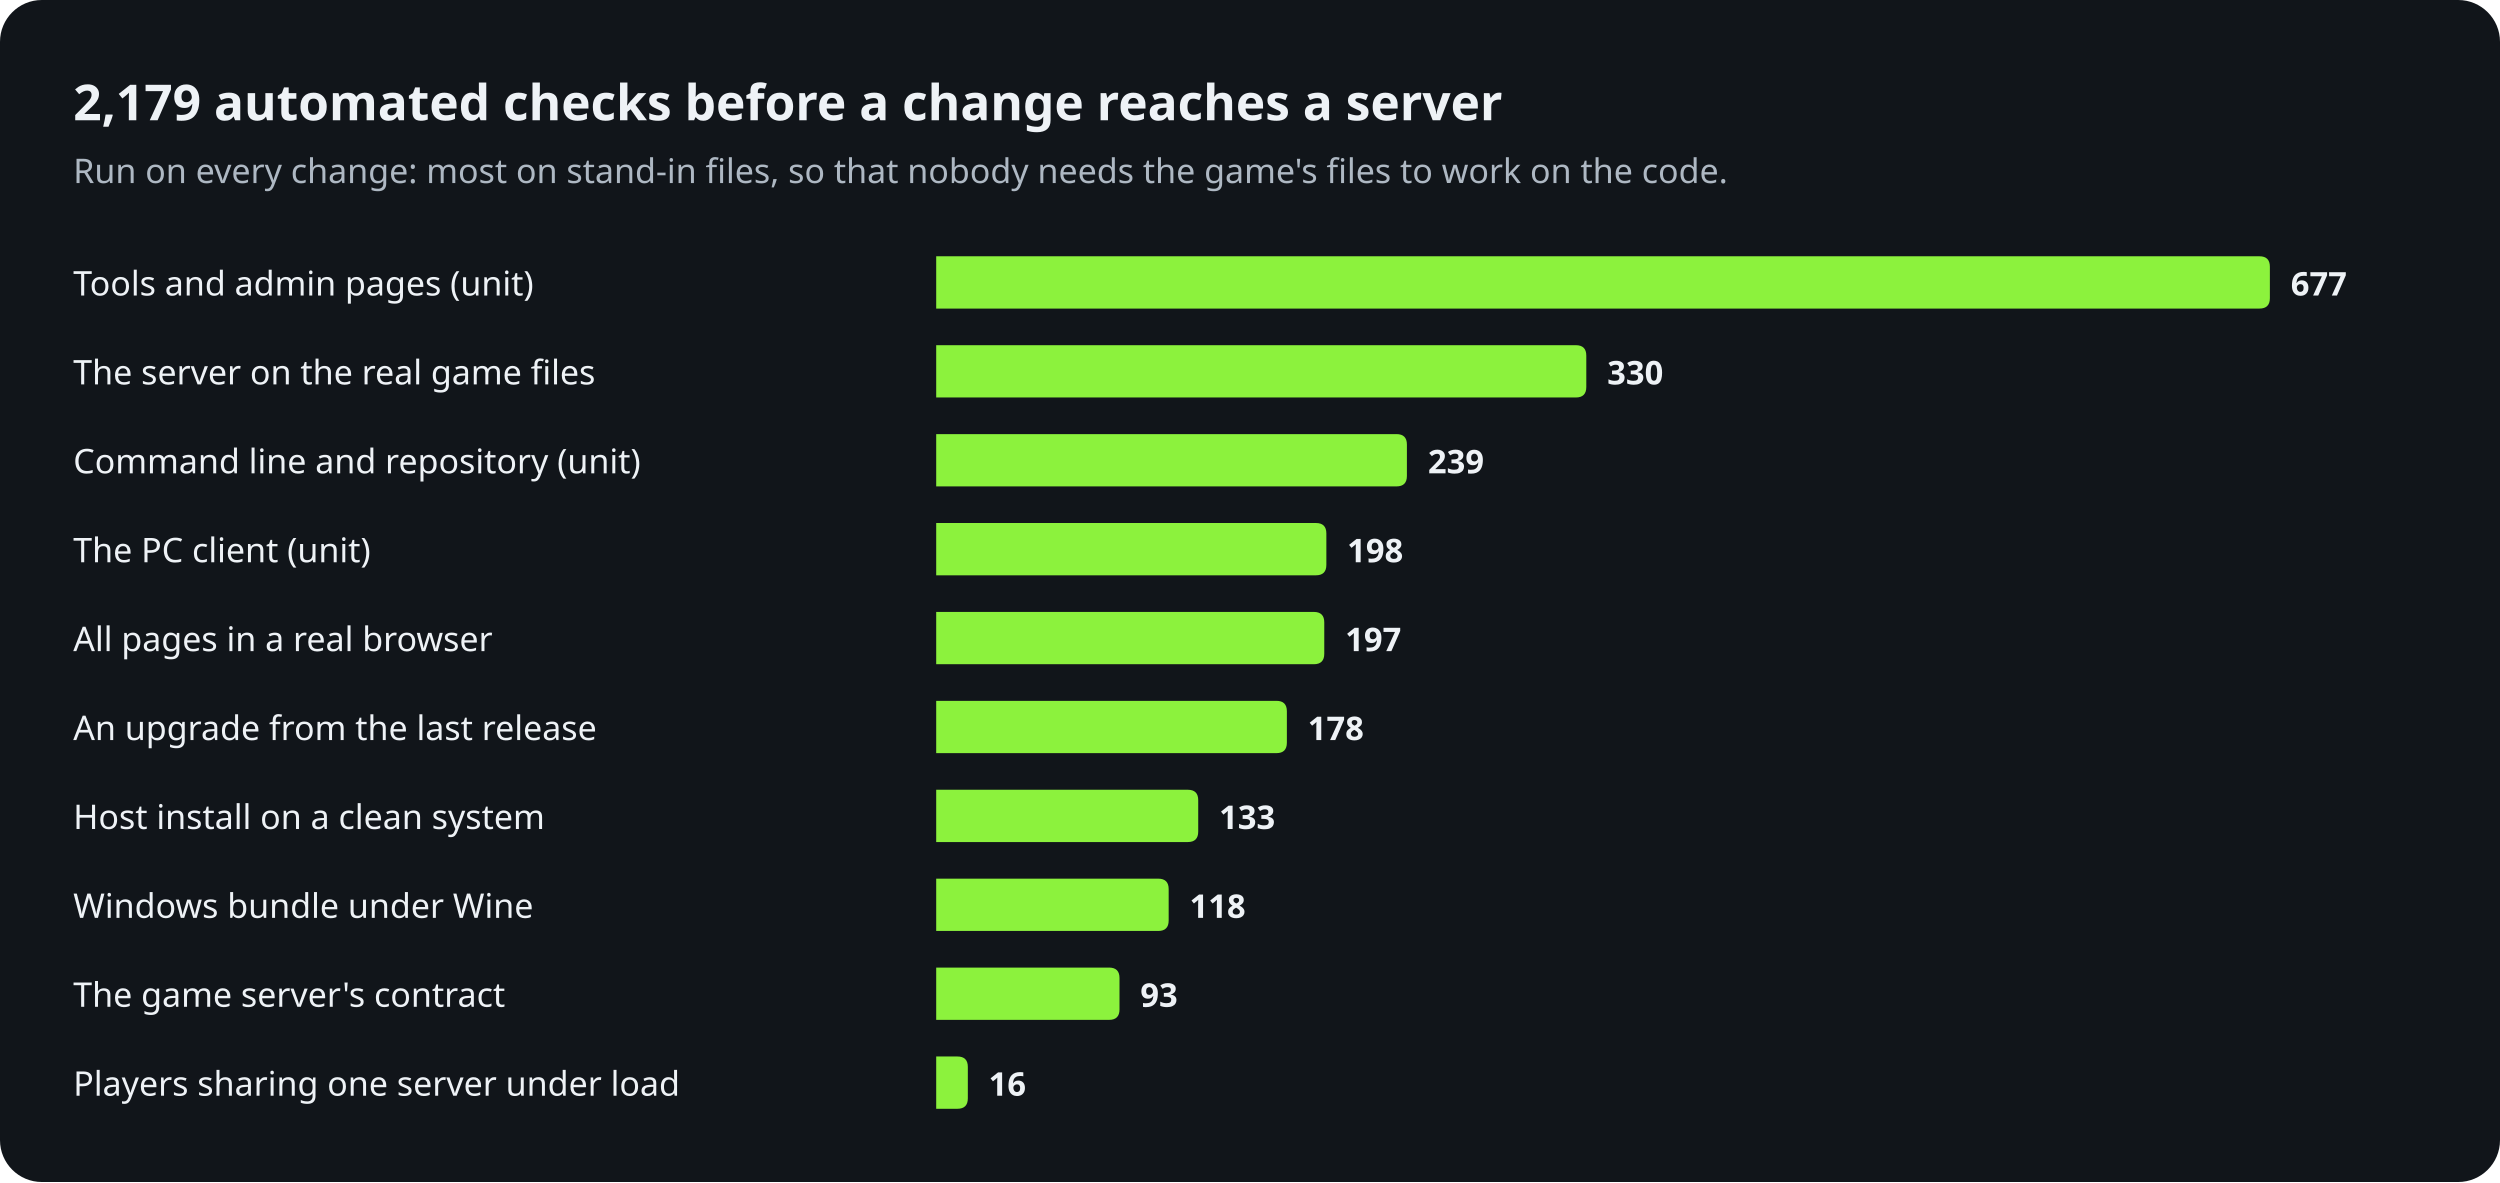
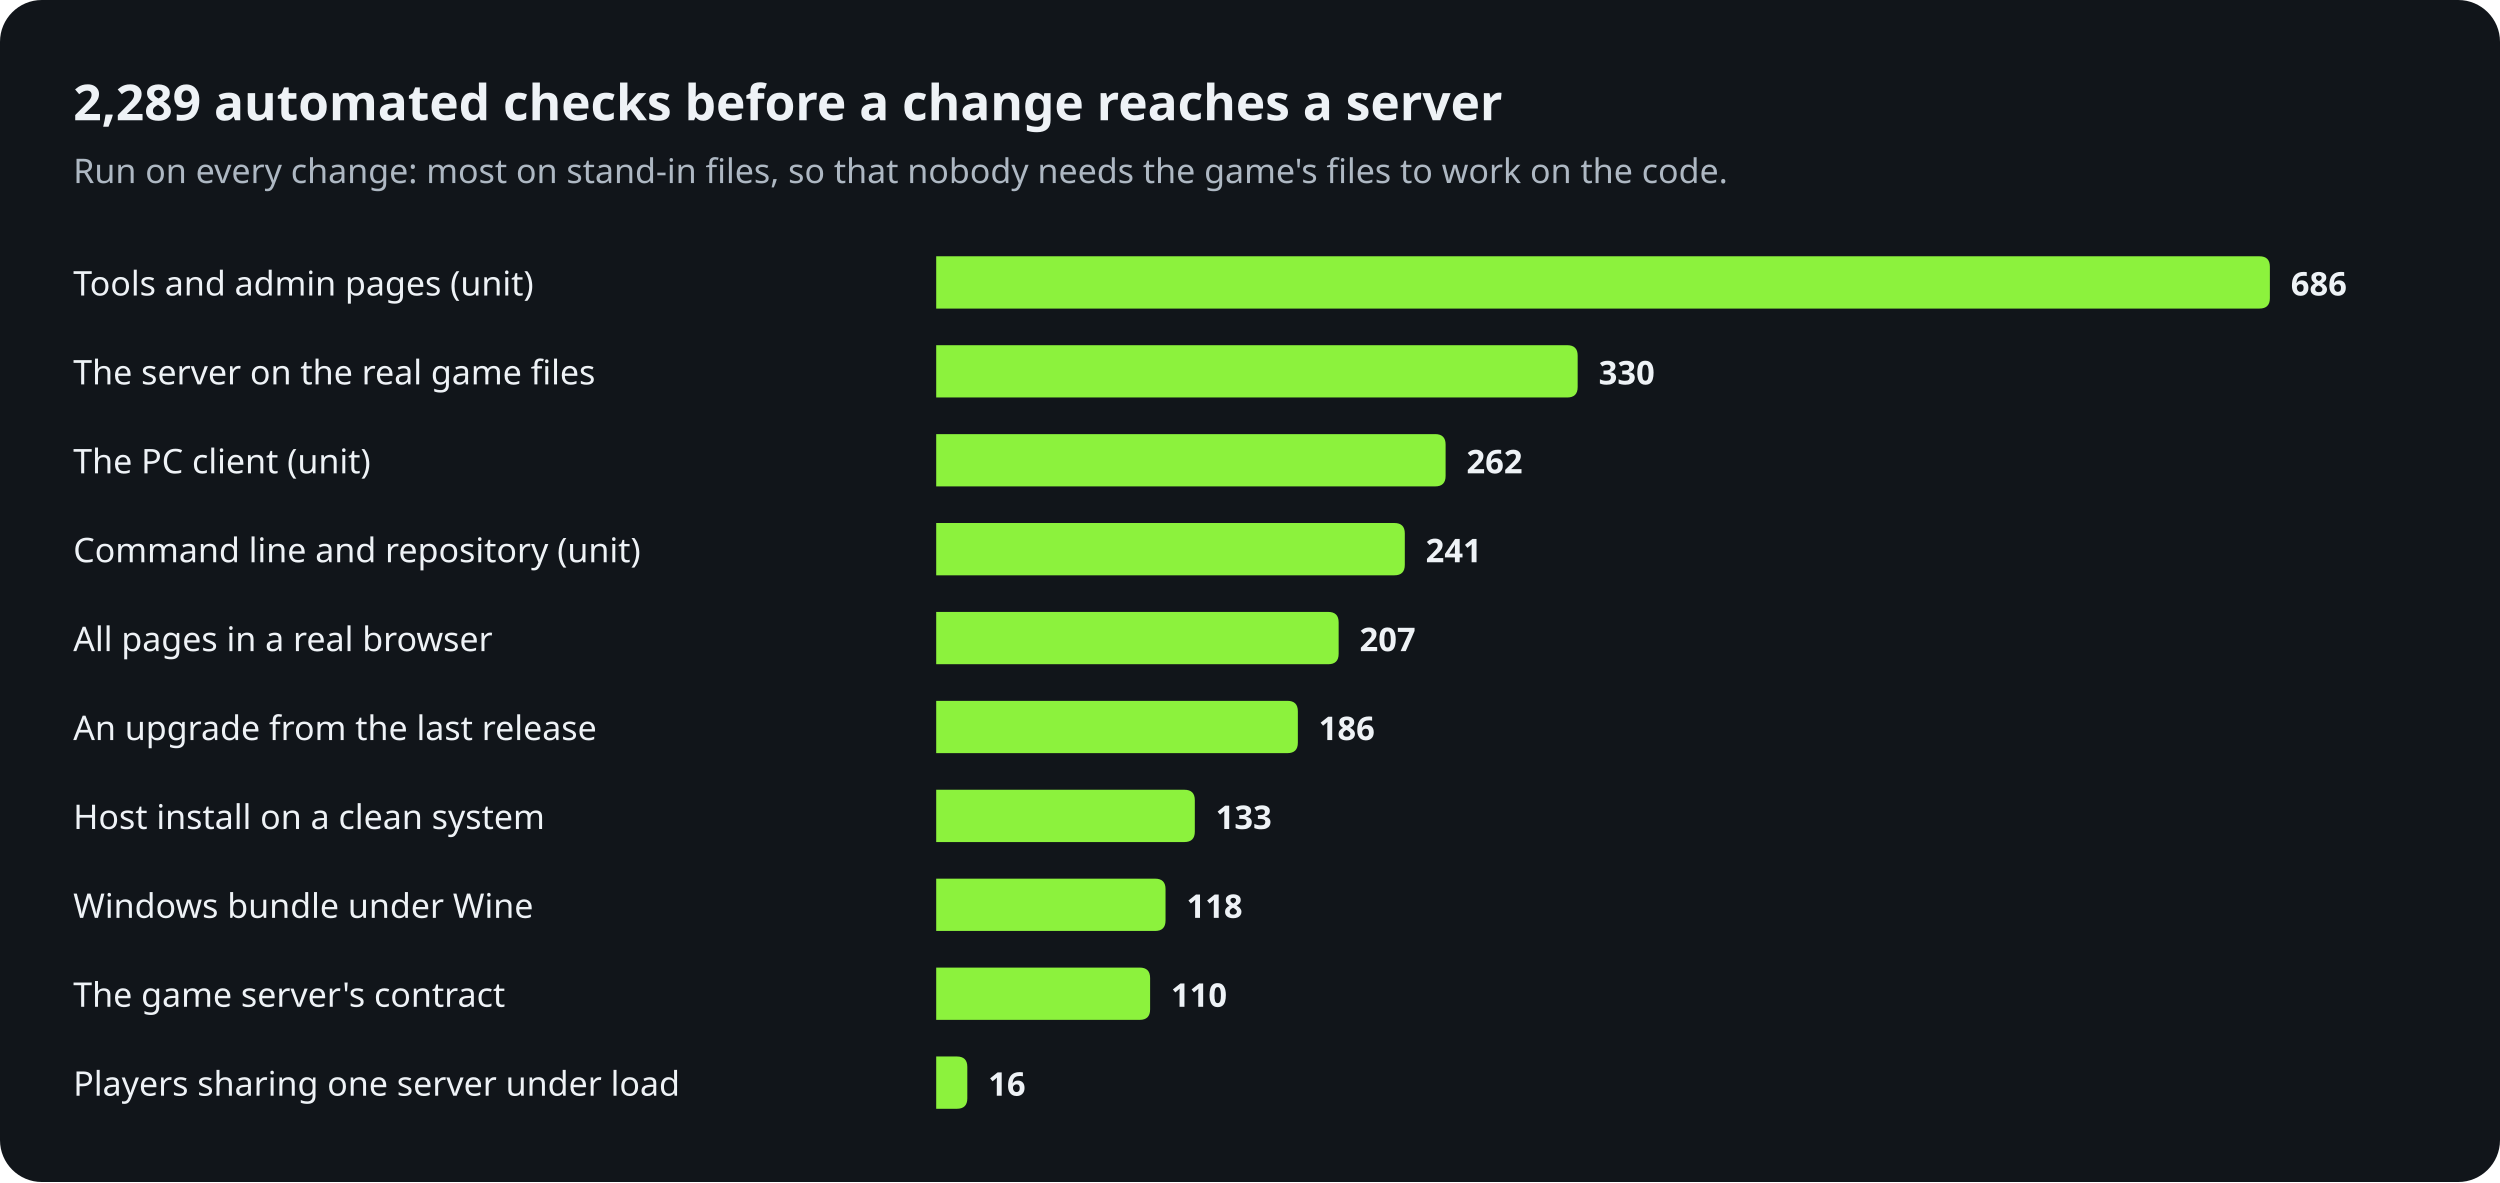
- <svg xmlns="http://www.w3.org/2000/svg" viewBox="-28 -28 956 452" width="956" height="452" font-family="-apple-system, BlinkMacSystemFont, 'Segoe UI', 'Noto Sans', 'Apple SD Gothic Neo', 'Malgun Gothic', 'Noto Sans KR', Helvetica, Arial, sans-serif" role="img" aria-label="2179 automated checks: Tools and admin pages (unit) 677; The server on the real game files 330; Command line and repository (unit) 239; The PC client (unit) 198; All pages in a real browser 197; An upgrade from the last release 178; Host install on a clean system 133; Windows bundle under Wine 118; The game server's contract 93; Players sharing one server under load 16">
+ <svg xmlns="http://www.w3.org/2000/svg" viewBox="-28 -28 956 452" width="956" height="452" font-family="-apple-system, BlinkMacSystemFont, 'Segoe UI', 'Noto Sans', 'Apple SD Gothic Neo', 'Malgun Gothic', 'Noto Sans KR', Helvetica, Arial, sans-serif" role="img" aria-label="2289 automated checks: Tools and admin pages (unit) 686; The server on the real game files 330; The PC client (unit) 262; Command line and repository (unit) 241; All pages in a real browser 207; An upgrade from the last release 186; Host install on a clean system 133; Windows bundle under Wine 118; The game server's contract 110; Players sharing one server under load 16">
  <rect x="-28" y="-28" width="956" height="452" rx="16" fill="#11151a" />
-   <text x="0" y="18" font-size="19" font-weight="700" fill="#eef2f6" text-anchor="start" data-box="0,900">2,179 automated checks before a change reaches a server</text>
+   <text x="0" y="18" font-size="19" font-weight="700" fill="#eef2f6" text-anchor="start" data-box="0,900">2,289 automated checks before a change reaches a server</text>
  <text x="0" y="42" font-size="13" fill="#aeb8c3" text-anchor="start" data-box="0,900">Run on every change: most on stand-in files, so that nobody needs the game's files to work on the code.</text>
  <text x="0" y="85" font-size="13" fill="#eef2f6" text-anchor="start" data-box="0,324">Tools and admin pages (unit)</text>
  <path d="M330.0,70.0 H836.0 Q840.0,70.0 840.0,74.0 V86.0 Q840.0,90.0 836.0,90.0 H330.0 Z" fill="#8cf23d" />
-   <text x="848" y="85" font-size="12.5" font-weight="600" fill="#eef2f6" text-anchor="start" data-box="330,900">677</text>
+   <text x="848" y="85" font-size="12.5" font-weight="600" fill="#eef2f6" text-anchor="start" data-box="330,900">686</text>
  <text x="0" y="119" font-size="13" fill="#eef2f6" text-anchor="start" data-box="0,324">The server on the real game files</text>
-   <path d="M330.0,104.0 H574.6 Q578.6,104.0 578.6,108.0 V120.0 Q578.6,124.0 574.6,124.0 H330.0 Z" fill="#8cf23d" />
-   <text x="586.597" y="119" font-size="12.5" font-weight="600" fill="#eef2f6" text-anchor="start" data-box="330,900">330</text>
-   <text x="0" y="153" font-size="13" fill="#eef2f6" text-anchor="start" data-box="0,324">Command line and repository (unit)</text>
-   <path d="M330.0,138.0 H506.0 Q510.0,138.0 510.0,142.0 V154.0 Q510.0,158.0 506.0,158.0 H330.0 Z" fill="#8cf23d" />
-   <text x="518.044" y="153" font-size="12.5" font-weight="600" fill="#eef2f6" text-anchor="start" data-box="330,900">239</text>
-   <text x="0" y="187" font-size="13" fill="#eef2f6" text-anchor="start" data-box="0,324">The PC client (unit)</text>
-   <path d="M330.0,172.0 H475.2 Q479.2,172.0 479.2,176.0 V188.0 Q479.2,192.0 475.2,192.0 H330.0 Z" fill="#8cf23d" />
-   <text x="487.158" y="187" font-size="12.5" font-weight="600" fill="#eef2f6" text-anchor="start" data-box="330,900">198</text>
+   <path d="M330.0,104.0 H571.3 Q575.3,104.0 575.3,108.0 V120.0 Q575.3,124.0 571.3,124.0 H330.0 Z" fill="#8cf23d" />
+   <text x="583.335" y="119" font-size="12.5" font-weight="600" fill="#eef2f6" text-anchor="start" data-box="330,900">330</text>
+   <text x="0" y="153" font-size="13" fill="#eef2f6" text-anchor="start" data-box="0,324">The PC client (unit)</text>
+   <path d="M330.0,138.0 H520.8 Q524.8,138.0 524.8,142.0 V154.0 Q524.8,158.0 520.8,158.0 H330.0 Z" fill="#8cf23d" />
+   <text x="532.781" y="153" font-size="12.5" font-weight="600" fill="#eef2f6" text-anchor="start" data-box="330,900">262</text>
+   <text x="0" y="187" font-size="13" fill="#eef2f6" text-anchor="start" data-box="0,324">Command line and repository (unit)</text>
+   <path d="M330.0,172.0 H505.2 Q509.2,172.0 509.2,176.0 V188.0 Q509.2,192.0 505.2,192.0 H330.0 Z" fill="#8cf23d" />
+   <text x="517.169" y="187" font-size="12.5" font-weight="600" fill="#eef2f6" text-anchor="start" data-box="330,900">241</text>
  <text x="0" y="221" font-size="13" fill="#eef2f6" text-anchor="start" data-box="0,324">All pages in a real browser</text>
-   <path d="M330.0,206.0 H474.4 Q478.4,206.0 478.4,210.0 V222.0 Q478.4,226.0 474.4,226.0 H330.0 Z" fill="#8cf23d" />
-   <text x="486.405" y="221" font-size="12.5" font-weight="600" fill="#eef2f6" text-anchor="start" data-box="330,900">197</text>
+   <path d="M330.0,206.0 H479.9 Q483.9,206.0 483.9,210.0 V222.0 Q483.9,226.0 479.9,226.0 H330.0 Z" fill="#8cf23d" />
+   <text x="491.892" y="221" font-size="12.5" font-weight="600" fill="#eef2f6" text-anchor="start" data-box="330,900">207</text>
  <text x="0" y="255" font-size="13" fill="#eef2f6" text-anchor="start" data-box="0,324">An upgrade from the last release</text>
-   <path d="M330.0,240.0 H460.1 Q464.1,240.0 464.1,244.0 V256.0 Q464.1,260.0 460.1,260.0 H330.0 Z" fill="#8cf23d" />
-   <text x="472.092" y="255" font-size="12.5" font-weight="600" fill="#eef2f6" text-anchor="start" data-box="330,900">178</text>
+   <path d="M330.0,240.0 H464.3 Q468.3,240.0 468.3,244.0 V256.0 Q468.3,260.0 464.3,260.0 H330.0 Z" fill="#8cf23d" />
+   <text x="476.28" y="255" font-size="12.5" font-weight="600" fill="#eef2f6" text-anchor="start" data-box="330,900">186</text>
  <text x="0" y="289" font-size="13" fill="#eef2f6" text-anchor="start" data-box="0,324">Host install on a clean system</text>
-   <path d="M330.0,274.0 H426.2 Q430.2,274.0 430.2,278.0 V290.0 Q430.2,294.0 426.2,294.0 H330.0 Z" fill="#8cf23d" />
-   <text x="438.192" y="289" font-size="12.5" font-weight="600" fill="#eef2f6" text-anchor="start" data-box="330,900">133</text>
+   <path d="M330.0,274.0 H424.9 Q428.9,274.0 428.9,278.0 V290.0 Q428.9,294.0 424.9,294.0 H330.0 Z" fill="#8cf23d" />
+   <text x="436.878" y="289" font-size="12.5" font-weight="600" fill="#eef2f6" text-anchor="start" data-box="330,900">133</text>
  <text x="0" y="323" font-size="13" fill="#eef2f6" text-anchor="start" data-box="0,324">Windows bundle under Wine</text>
-   <path d="M330.0,308.0 H414.9 Q418.9,308.0 418.9,312.0 V324.0 Q418.9,328.0 414.9,328.0 H330.0 Z" fill="#8cf23d" />
-   <text x="426.892" y="323" font-size="12.5" font-weight="600" fill="#eef2f6" text-anchor="start" data-box="330,900">118</text>
+   <path d="M330.0,308.0 H413.7 Q417.7,308.0 417.7,312.0 V324.0 Q417.7,328.0 413.7,328.0 H330.0 Z" fill="#8cf23d" />
+   <text x="425.726" y="323" font-size="12.5" font-weight="600" fill="#eef2f6" text-anchor="start" data-box="330,900">118</text>
  <text x="0" y="357" font-size="13" fill="#eef2f6" text-anchor="start" data-box="0,324">The game server's contract</text>
-   <path d="M330.0,342.0 H396.1 Q400.1,342.0 400.1,346.0 V358.0 Q400.1,362.0 396.1,362.0 H330.0 Z" fill="#8cf23d" />
-   <text x="408.059" y="357" font-size="12.5" font-weight="600" fill="#eef2f6" text-anchor="start" data-box="330,900">93</text>
+   <path d="M330.0,342.0 H407.8 Q411.8,342.0 411.8,346.0 V358.0 Q411.8,362.0 407.8,362.0 H330.0 Z" fill="#8cf23d" />
+   <text x="419.778" y="357" font-size="12.5" font-weight="600" fill="#eef2f6" text-anchor="start" data-box="330,900">110</text>
  <text x="0" y="391" font-size="13" fill="#eef2f6" text-anchor="start" data-box="0,324">Players sharing one server under load</text>
-   <path d="M330.0,376.0 H338.1 Q342.1,376.0 342.1,380.0 V392.0 Q342.1,396.0 338.1,396.0 H330.0 Z" fill="#8cf23d" />
-   <text x="350.053" y="391" font-size="12.5" font-weight="600" fill="#eef2f6" text-anchor="start" data-box="330,900">16</text>
+   <path d="M330.0,376.0 H337.9 Q341.9,376.0 341.9,380.0 V392.0 Q341.9,396.0 337.9,396.0 H330.0 Z" fill="#8cf23d" />
+   <text x="349.895" y="391" font-size="12.5" font-weight="600" fill="#eef2f6" text-anchor="start" data-box="330,900">16</text>
</svg>
